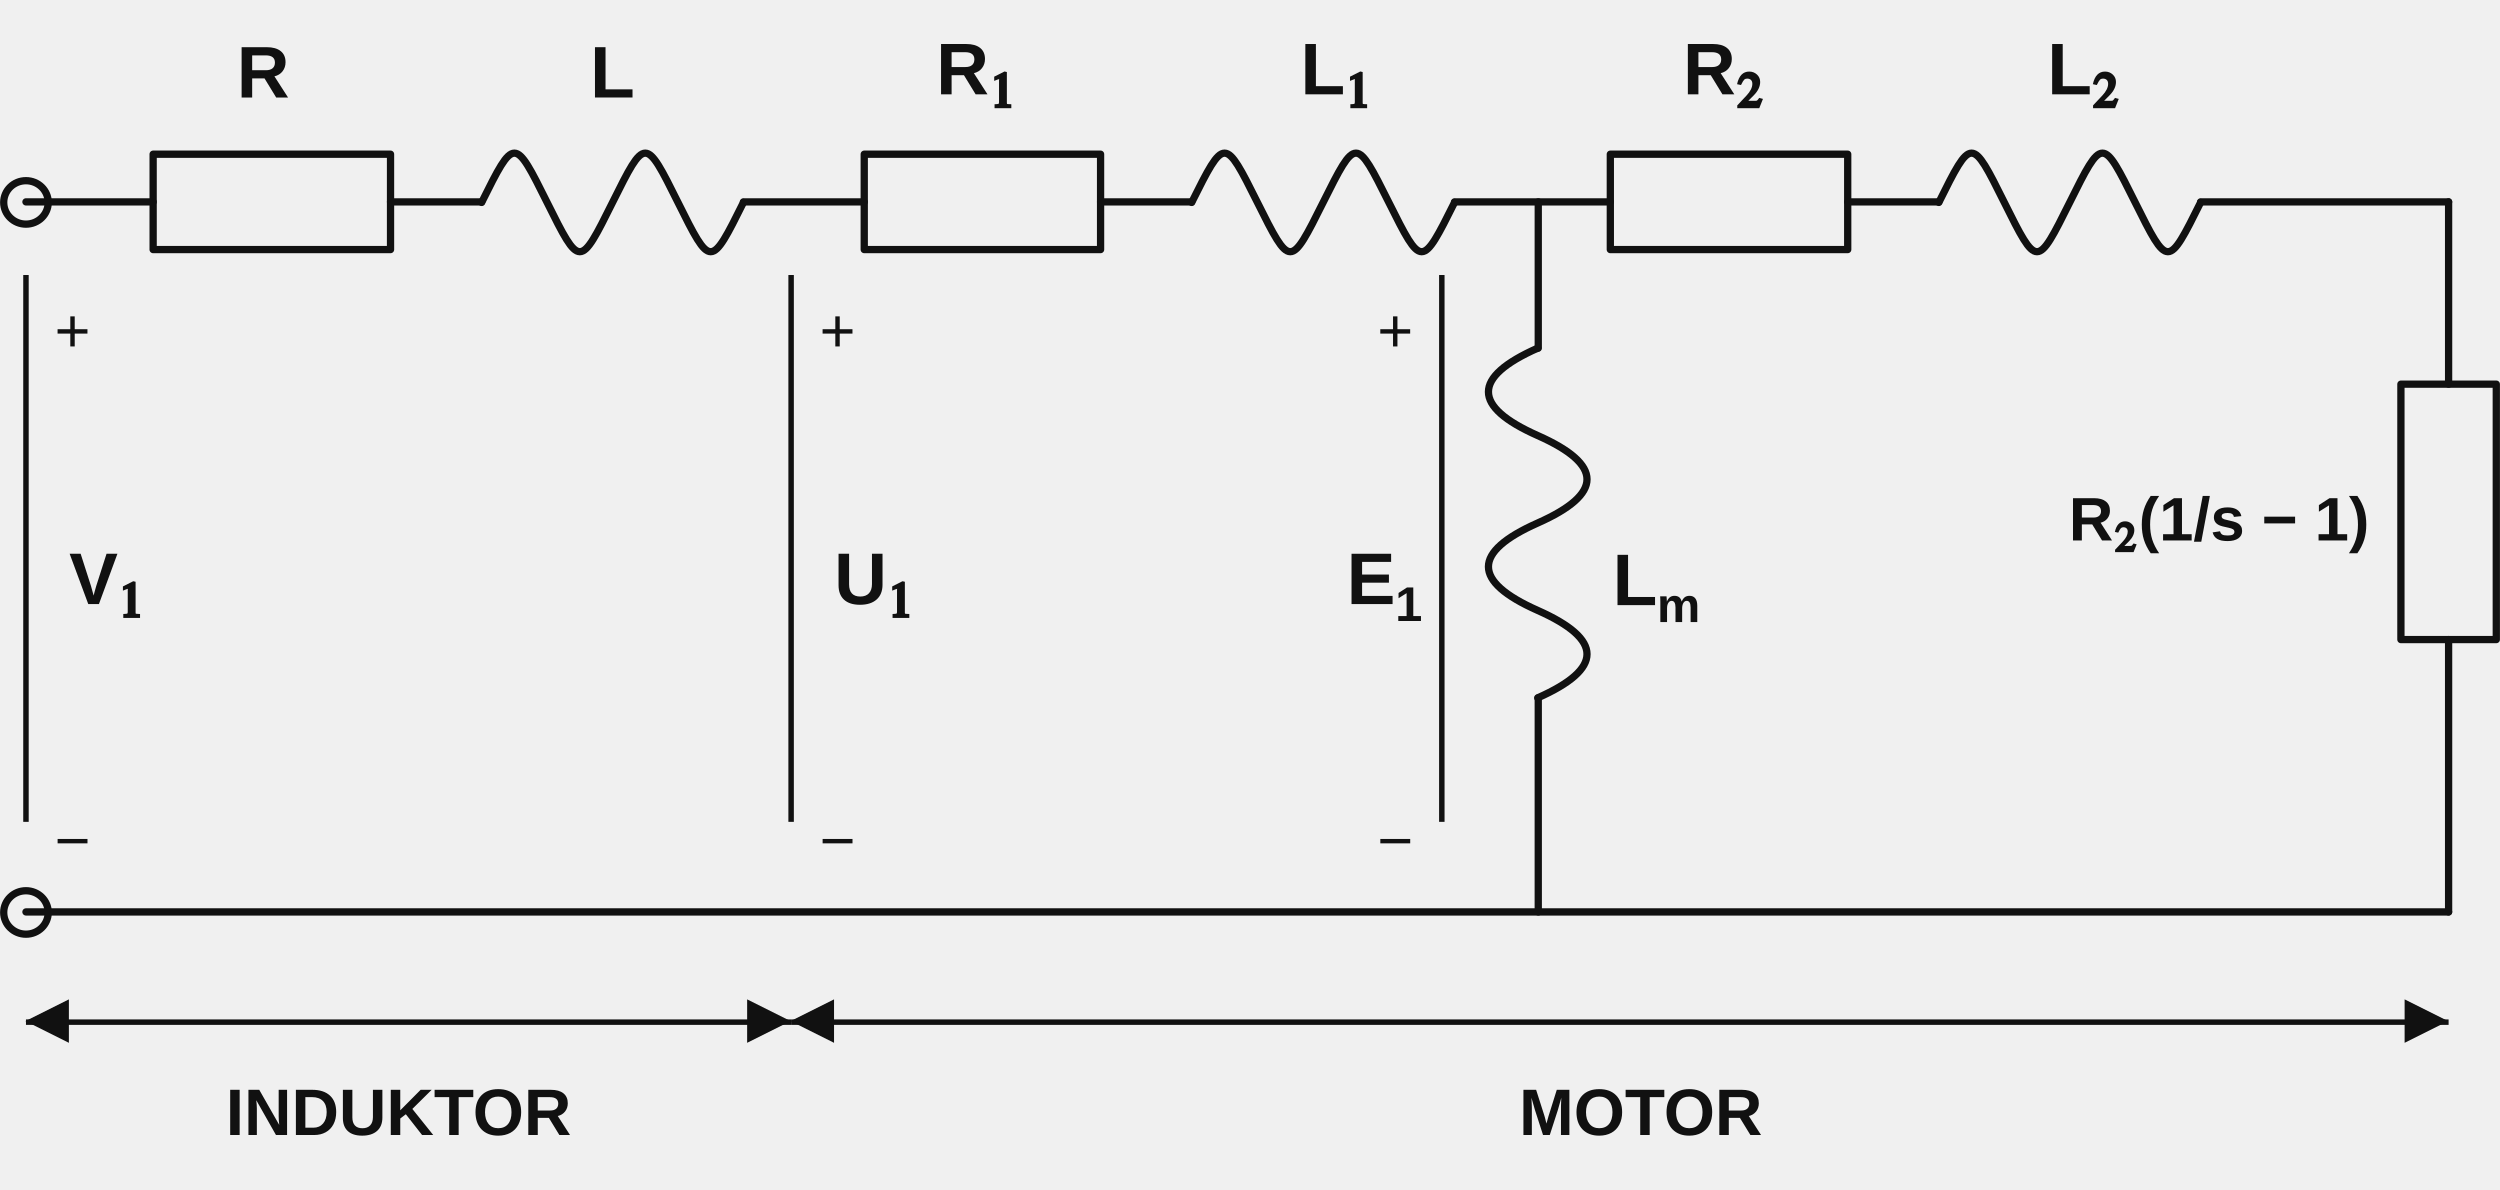
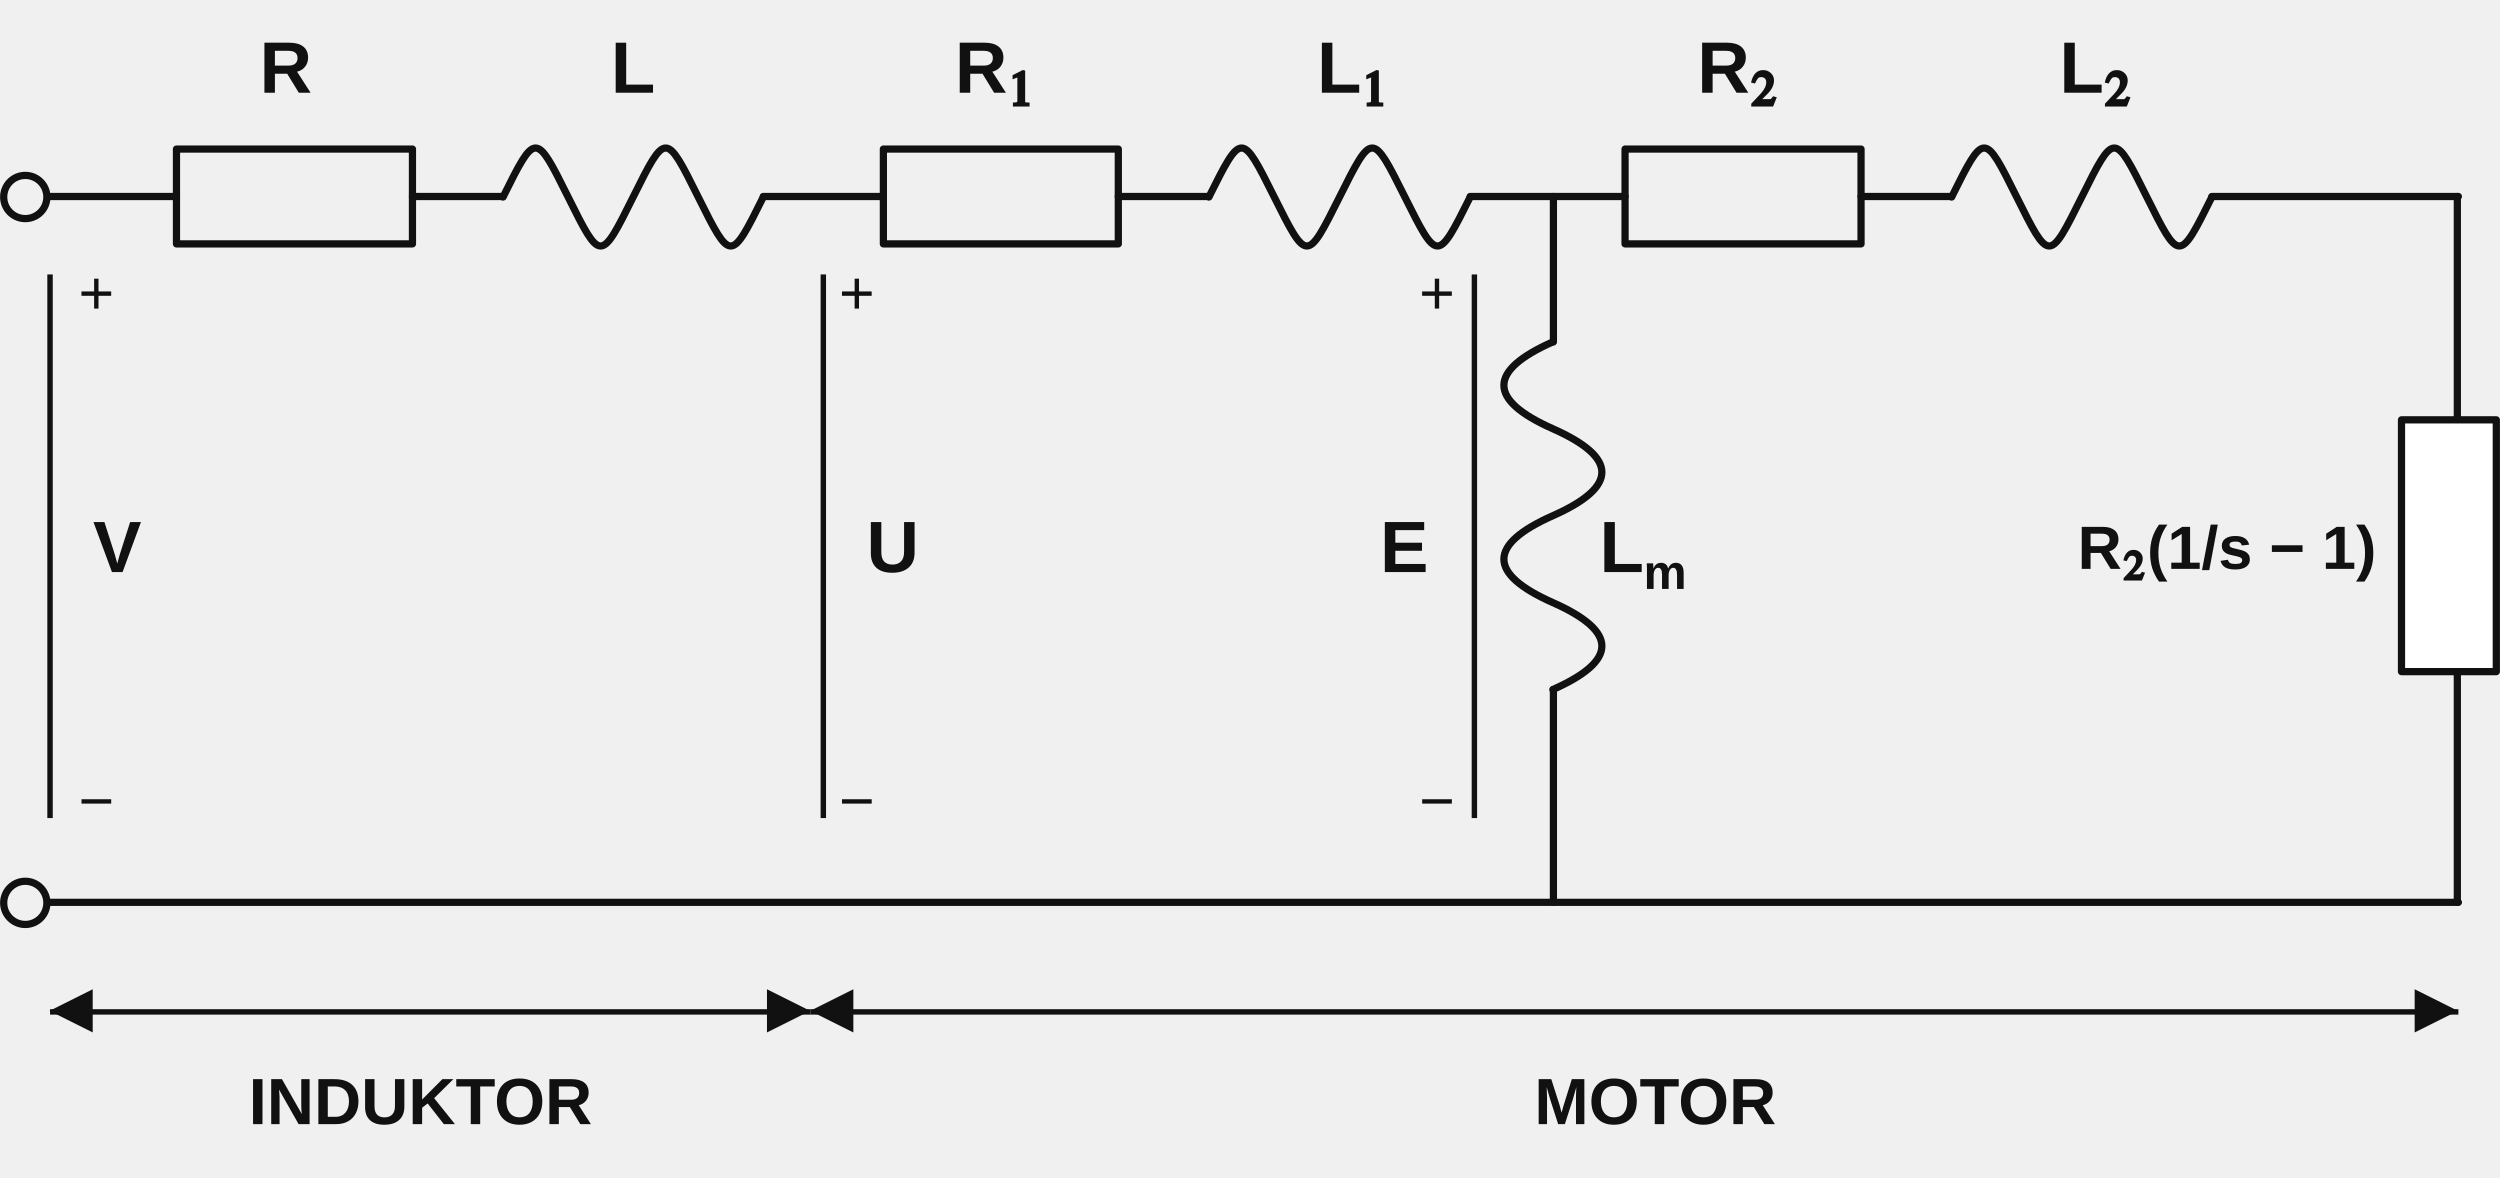
- <svg xmlns="http://www.w3.org/2000/svg" width="2359" height="1122" xml:space="preserve" overflow="hidden">
-   <g transform="translate(-801 -738)">
-     <path d="M804.5 929C804.5 917.678 813.902 908.5 825.5 908.5 837.098 908.5 846.5 917.678 846.5 929 846.5 940.322 837.098 949.5 825.5 949.5 813.902 949.5 804.5 940.322 804.5 929Z" stroke="#111111" stroke-width="6.875" stroke-linecap="round" stroke-linejoin="round" stroke-miterlimit="10" fill="none" fill-rule="evenodd" />
-     <path d="M804.5 1599C804.5 1587.68 813.902 1578.5 825.5 1578.5 837.098 1578.5 846.5 1587.68 846.5 1599 846.5 1610.32 837.098 1619.5 825.5 1619.5 813.902 1619.5 804.5 1610.32 804.5 1599Z" stroke="#111111" stroke-width="6.875" stroke-linecap="round" stroke-linejoin="round" stroke-miterlimit="10" fill="none" fill-rule="evenodd" />
+ <svg xmlns="http://www.w3.org/2000/svg" width="2373" height="1118" xml:space="preserve" overflow="hidden">
+   <g transform="translate(-778 -742)">
+     <path d="M781.5 929C781.5 917.678 790.678 908.5 802 908.5 813.322 908.5 822.5 917.678 822.5 929 822.5 940.322 813.322 949.5 802 949.5 790.678 949.5 781.5 940.322 781.5 929Z" stroke="#111111" stroke-width="6.875" stroke-linecap="round" stroke-linejoin="round" stroke-miterlimit="10" fill="none" fill-rule="evenodd" />
+     <path d="M781.5 1599C781.5 1587.68 790.678 1578.5 802 1578.5 813.322 1578.5 822.5 1587.68 822.5 1599 822.5 1610.32 813.322 1619.5 802 1619.5 790.678 1619.5 781.5 1610.32 781.5 1599Z" stroke="#111111" stroke-width="6.875" stroke-linecap="round" stroke-linejoin="round" stroke-miterlimit="10" fill="none" fill-rule="evenodd" />
    <path d="M825.5 928.5 945.5 928.5" stroke="#111111" stroke-width="6.875" stroke-linecap="round" stroke-linejoin="round" stroke-miterlimit="10" fill="none" fill-rule="evenodd" />
    <rect x="945.5" y="883.5" width="224" height="90" stroke="#111111" stroke-width="6.875" stroke-linecap="round" stroke-linejoin="round" stroke-miterlimit="10" fill="none" />
    <text fill="#111111" font-family="Arial,Arial_MSFontService,sans-serif" font-weight="700" font-size="69" transform="matrix(1 0 0 1 1024.38 830)">R</text>
    <path d="M1169.5 928.5 1255.5 928.5" stroke="#111111" stroke-width="6.875" stroke-linecap="round" stroke-linejoin="round" stroke-miterlimit="10" fill="none" fill-rule="evenodd" />
    <path d="M1255.5 929C1286.37 867 1286.37 867 1317.25 929 1348.12 991 1348.12 991 1379 929 1409.88 867 1409.88 867 1440.75 929 1471.62 991 1471.62 991 1502.5 929" stroke="#111111" stroke-width="6.875" stroke-linecap="round" stroke-linejoin="round" stroke-miterlimit="10" fill="none" fill-rule="evenodd" />
    <text fill="#111111" font-family="Arial,Arial_MSFontService,sans-serif" font-weight="700" font-size="69" transform="matrix(1 0 0 1 1357.81 830)">L</text>
    <path d="M1502.5 928.5 1616.5 928.5" stroke="#111111" stroke-width="6.875" stroke-linecap="round" stroke-linejoin="round" stroke-miterlimit="10" fill="none" fill-rule="evenodd" />
    <rect x="1616.5" y="883.5" width="223" height="90" stroke="#111111" stroke-width="6.875" stroke-linecap="round" stroke-linejoin="round" stroke-miterlimit="10" fill="none" />
-     <text fill="#111111" font-family="Arial,Arial_MSFontService,sans-serif" font-weight="700" font-size="69" transform="matrix(1 0 0 1 1684.37 827)">R</text>
-     <text fill="#111111" font-family="Cambria Math,Cambria Math_MSFontService,sans-serif" font-weight="700" font-size="69" transform="matrix(1 0 0 1 1734.22 827)">₁</text>
+     <text fill="#111111" font-family="Arial,Arial_MSFontService,sans-serif" font-weight="700" font-size="69" transform="matrix(1 0 0 1 1684.37 830)">R</text>
+     <text fill="#111111" font-family="Cambria Math,Cambria Math_MSFontService,sans-serif" font-weight="700" font-size="69" transform="matrix(1 0 0 1 1734.22 830)">₁</text>
    <path d="M1839.5 928.5 1925.5 928.5" stroke="#111111" stroke-width="6.875" stroke-linecap="round" stroke-linejoin="round" stroke-miterlimit="10" fill="none" fill-rule="evenodd" />
    <path d="M1925.5 929C1956.5 867 1956.5 867 1987.5 929 2018.5 991 2018.5 991 2049.5 929 2080.5 867 2080.5 867 2111.5 929 2142.5 991 2142.5 991 2173.5 929" stroke="#111111" stroke-width="6.875" stroke-linecap="round" stroke-linejoin="round" stroke-miterlimit="10" fill="none" fill-rule="evenodd" />
-     <text fill="#111111" font-family="Arial,Arial_MSFontService,sans-serif" font-weight="700" font-size="69" transform="matrix(1 0 0 1 2028.12 827)">L</text>
-     <text fill="#111111" font-family="Cambria Math,Cambria Math_MSFontService,sans-serif" font-weight="700" font-size="69" transform="matrix(1 0 0 1 2069.95 827)">₁</text>
+     <text fill="#111111" font-family="Arial,Arial_MSFontService,sans-serif" font-weight="700" font-size="69" transform="matrix(1 0 0 1 2028.12 830)">L</text>
+     <text fill="#111111" font-family="Cambria Math,Cambria Math_MSFontService,sans-serif" font-weight="700" font-size="69" transform="matrix(1 0 0 1 2069.95 830)">₁</text>
    <path d="M2173.5 928.5 2320.5 928.5" stroke="#111111" stroke-width="6.875" stroke-linecap="round" stroke-linejoin="round" stroke-miterlimit="10" fill="none" fill-rule="evenodd" />
    <rect x="2320.5" y="883.5" width="224" height="90" stroke="#111111" stroke-width="6.875" stroke-linecap="round" stroke-linejoin="round" stroke-miterlimit="10" fill="none" />
-     <text fill="#111111" font-family="Arial,Arial_MSFontService,sans-serif" font-weight="700" font-size="69" transform="matrix(1 0 0 1 2389.06 827)">R</text>
-     <text fill="#111111" font-family="Cambria Math,Cambria Math_MSFontService,sans-serif" font-weight="700" font-size="69" transform="matrix(1 0 0 1 2438.91 827)">₂</text>
+     <text fill="#111111" font-family="Arial,Arial_MSFontService,sans-serif" font-weight="700" font-size="69" transform="matrix(1 0 0 1 2389.06 830)">R</text>
+     <text fill="#111111" font-family="Cambria Math,Cambria Math_MSFontService,sans-serif" font-weight="700" font-size="69" transform="matrix(1 0 0 1 2438.91 830)">₂</text>
    <path d="M2544.5 928.5 2630.5 928.5" stroke="#111111" stroke-width="6.875" stroke-linecap="round" stroke-linejoin="round" stroke-miterlimit="10" fill="none" fill-rule="evenodd" />
    <path d="M2630.5 929C2661.37 867 2661.37 867 2692.25 929 2723.12 991 2723.12 991 2754 929 2784.87 867 2784.87 867 2815.75 929 2846.62 991 2846.62 991 2877.5 929" stroke="#111111" stroke-width="6.875" stroke-linecap="round" stroke-linejoin="round" stroke-miterlimit="10" fill="none" fill-rule="evenodd" />
-     <text fill="#111111" font-family="Arial,Arial_MSFontService,sans-serif" font-weight="700" font-size="69" transform="matrix(1 0 0 1 2732.81 827)">L</text>
-     <text fill="#111111" font-family="Cambria Math,Cambria Math_MSFontService,sans-serif" font-weight="700" font-size="69" transform="matrix(1 0 0 1 2774.64 827)">₂</text>
+     <text fill="#111111" font-family="Arial,Arial_MSFontService,sans-serif" font-weight="700" font-size="69" transform="matrix(1 0 0 1 2732.81 830)">L</text>
+     <text fill="#111111" font-family="Cambria Math,Cambria Math_MSFontService,sans-serif" font-weight="700" font-size="69" transform="matrix(1 0 0 1 2774.64 830)">₂</text>
    <path d="M2877.5 928.5 3111.5 928.5" stroke="#111111" stroke-width="6.875" stroke-linecap="round" stroke-linejoin="round" stroke-miterlimit="10" fill="none" fill-rule="evenodd" />
-     <path d="M3111.5 928.5 3111.5 1100.5" stroke="#111111" stroke-width="6.875" stroke-linecap="round" stroke-linejoin="round" stroke-miterlimit="10" fill="none" fill-rule="evenodd" />
-     <rect x="3066.5" y="1100.5" width="90" height="241" stroke="#111111" stroke-width="6.875" stroke-linecap="round" stroke-linejoin="round" stroke-miterlimit="10" fill="none" />
-     <path d="M3111.5 1341.5 3111.5 1598.5" stroke="#111111" stroke-width="6.875" stroke-linecap="round" stroke-linejoin="round" stroke-miterlimit="10" fill="none" fill-rule="evenodd" />
-     <text fill="#111111" font-family="Arial,Arial_MSFontService,sans-serif" font-weight="700" font-size="58" transform="matrix(1 0 0 1 2753.21 1248)">R</text>
-     <text fill="#111111" font-family="Cambria Math,Cambria Math_MSFontService,sans-serif" font-weight="700" font-size="58" transform="matrix(1 0 0 1 2795.61 1248)">₂</text>
-     <text fill="#111111" font-family="Arial,Arial_MSFontService,sans-serif" font-weight="700" font-size="58" transform="matrix(1 0 0 1 2819.1 1248)">(1/s − 1)</text>
+     <text fill="#111111" font-family="Arial,Arial_MSFontService,sans-serif" font-weight="700" font-size="58" transform="matrix(1 0 0 1 2750.13 1282)">R</text>
+     <text fill="#111111" font-family="Cambria Math,Cambria Math_MSFontService,sans-serif" font-weight="700" font-size="58" transform="matrix(1 0 0 1 2792.52 1282)">₂</text>
+     <text fill="#111111" font-family="Arial,Arial_MSFontService,sans-serif" font-weight="700" font-size="58" transform="matrix(1 0 0 1 2816.01 1282)">(1/s − 1)</text>
    <path d="M825.5 1598.5 3111.5 1598.5" stroke="#111111" stroke-width="6.875" stroke-linecap="round" stroke-linejoin="round" stroke-miterlimit="10" fill="none" fill-rule="evenodd" />
    <path d="M2252.5 928.5 2252.5 1066.5" stroke="#111111" stroke-width="6.875" stroke-linecap="round" stroke-linejoin="round" stroke-miterlimit="10" fill="none" fill-rule="evenodd" />
    <path d="M2252 1066.5C2190 1094 2190 1121.5 2252 1149 2314 1176.5 2314 1204 2252 1231.5 2190 1259 2190 1286.5 2252 1314 2314 1341.5 2314 1369 2252 1396.5" stroke="#111111" stroke-width="6.875" stroke-linecap="round" stroke-linejoin="round" stroke-miterlimit="10" fill="none" fill-rule="evenodd" />
    <path d="M2252.5 1396.5 2252.5 1598.5" stroke="#111111" stroke-width="6.875" stroke-linecap="round" stroke-linejoin="round" stroke-miterlimit="10" fill="none" fill-rule="evenodd" />
-     <text fill="#111111" font-family="Arial,Arial_MSFontService,sans-serif" font-weight="700" font-size="69" transform="matrix(1 0 0 1 2322.67 1309)">L</text>
-     <text fill="#111111" font-family="Arial,Arial_MSFontService,sans-serif" font-weight="700" font-size="46" transform="matrix(1 0 0 1 2364.49 1325)">m</text>
-     <path d="M825.5 997.5 825.5 1513.5" stroke="#111111" stroke-width="5.156" stroke-miterlimit="8" fill="none" fill-rule="evenodd" />
-     <text fill="#111111" font-family="Arial,Arial_MSFontService,sans-serif" font-weight="400" font-size="58" transform="matrix(1 0 0 1 852.5 1070)">+</text>
-     <text fill="#111111" font-family="Arial,Arial_MSFontService,sans-serif" font-weight="400" font-size="58" transform="matrix(1 0 0 1 852.5 1551)">−</text>
-     <text fill="#111111" font-family="Arial,Arial_MSFontService,sans-serif" font-weight="700" font-size="69" transform="matrix(1 0 0 1 866.25 1308)">V</text>
-     <text fill="#111111" font-family="Cambria Math,Cambria Math_MSFontService,sans-serif" font-weight="700" font-size="69" transform="matrix(1 0 0 1 912.083 1308)">₁</text>
-     <path d="M1547.5 997.5 1547.5 1513.5" stroke="#111111" stroke-width="5.156" stroke-miterlimit="8" fill="none" fill-rule="evenodd" />
-     <text fill="#111111" font-family="Arial,Arial_MSFontService,sans-serif" font-weight="400" font-size="58" transform="matrix(1 0 0 1 1574.37 1070)">+</text>
-     <text fill="#111111" font-family="Arial,Arial_MSFontService,sans-serif" font-weight="400" font-size="58" transform="matrix(1 0 0 1 1574.37 1551)">−</text>
-     <text fill="#111111" font-family="Arial,Arial_MSFontService,sans-serif" font-weight="700" font-size="69" transform="matrix(1 0 0 1 1588.12 1308)">U</text>
-     <text fill="#111111" font-family="Cambria Math,Cambria Math_MSFontService,sans-serif" font-weight="700" font-size="69" transform="matrix(1 0 0 1 1637.97 1308)">₁</text>
-     <path d="M2161.5 997.5 2161.5 1513.5" stroke="#111111" stroke-width="5.156" stroke-miterlimit="8" fill="none" fill-rule="evenodd" />
-     <text fill="#111111" font-family="Arial,Arial_MSFontService,sans-serif" font-weight="400" font-size="58" transform="matrix(1 0 0 1 2100.62 1070)">+</text>
-     <text fill="#111111" font-family="Arial,Arial_MSFontService,sans-serif" font-weight="400" font-size="58" transform="matrix(1 0 0 1 2100.62 1551)">−</text>
-     <text fill="#111111" font-family="Arial,Arial_MSFontService,sans-serif" font-weight="700" font-size="69" transform="matrix(1 0 0 1 2071.7 1308)">E</text>
-     <text fill="#111111" font-family="Arial,Arial_MSFontService,sans-serif" font-weight="700" font-size="46" transform="matrix(1 0 0 1 2117.53 1324)">1</text>
+     <text fill="#111111" font-family="Arial,Arial_MSFontService,sans-serif" font-weight="700" font-size="69" transform="matrix(1 0 0 1 2296.25 1285)">L</text>
+     <text fill="#111111" font-family="Arial,Arial_MSFontService,sans-serif" font-weight="700" font-size="46" transform="matrix(1 0 0 1 2338.07 1301)">m</text>
+     <text fill="#111111" font-family="Arial,Arial_MSFontService,sans-serif" font-weight="400" font-size="58" transform="matrix(1 0 0 1 852.5 1040)">+</text>
+     <text fill="#111111" font-family="Arial,Arial_MSFontService,sans-serif" font-weight="400" font-size="58" transform="matrix(1 0 0 1 852.5 1522)">−</text>
+     <text fill="#111111" font-family="Arial,Arial_MSFontService,sans-serif" font-weight="400" font-size="58" transform="matrix(1 0 0 1 1574.37 1040)">+</text>
+     <text fill="#111111" font-family="Arial,Arial_MSFontService,sans-serif" font-weight="400" font-size="58" transform="matrix(1 0 0 1 1574.37 1522)">−</text>
+     <text fill="#111111" font-family="Arial,Arial_MSFontService,sans-serif" font-weight="400" font-size="58" transform="matrix(1 0 0 1 2125.06 1040)">+</text>
+     <text fill="#111111" font-family="Arial,Arial_MSFontService,sans-serif" font-weight="400" font-size="58" transform="matrix(1 0 0 1 2125.06 1522)">−</text>
+     <path d="M825.5 1002.5 825.5 1518.5" stroke="#111111" stroke-width="5.156" stroke-miterlimit="8" fill="none" fill-rule="evenodd" />
+     <text fill="#111111" font-family="Arial,Arial_MSFontService,sans-serif" font-weight="700" font-size="69" transform="matrix(1 0 0 1 866.25 1285)">V</text>
+     <path d="M1559.5 1002.5 1559.5 1518.5" stroke="#111111" stroke-width="5.156" stroke-miterlimit="8" fill="none" fill-rule="evenodd" />
+     <text fill="#111111" font-family="Arial,Arial_MSFontService,sans-serif" font-weight="700" font-size="69" transform="matrix(1 0 0 1 1600.48 1285)">U</text>
+     <path d="M2177.5 1002.5 2177.5 1518.5" stroke="#111111" stroke-width="5.156" stroke-miterlimit="8" fill="none" fill-rule="evenodd" />
+     <text fill="#111111" font-family="Arial,Arial_MSFontService,sans-serif" font-weight="700" font-size="69" transform="matrix(1 0 0 1 2087.88 1285)">E</text>
    <path d="M825.5 1702.5 1547.5 1702.5" stroke="#111111" stroke-width="5.156" stroke-miterlimit="8" fill="none" fill-rule="evenodd" />
    <path d="M825 1701.5 866 1681 866 1722Z" fill="#111111" fill-rule="evenodd" />
    <path d="M1547 1701.5 1506 1681 1506 1722Z" fill="#111111" fill-rule="evenodd" />
    <text fill="#111111" font-family="Arial,Arial_MSFontService,sans-serif" font-weight="700" font-size="62" transform="matrix(1 0 0 1 1014.06 1809)">INDUKTOR</text>
    <path d="M1547.5 1702.5 3111.5 1702.5" stroke="#111111" stroke-width="5.156" stroke-miterlimit="8" fill="none" fill-rule="evenodd" />
    <path d="M1547 1701.5 1588 1681 1588 1722Z" fill="#111111" fill-rule="evenodd" />
    <path d="M3111 1701.5 3070 1681 3070 1722Z" fill="#111111" fill-rule="evenodd" />
    <text fill="#111111" font-family="Arial,Arial_MSFontService,sans-serif" font-weight="700" font-size="62" transform="matrix(1 0 0 1 2234.37 1809)">MOTOR</text>
+     <path d="M0 0 0 670" stroke="#111111" stroke-width="6.875" stroke-linecap="round" stroke-linejoin="round" stroke-miterlimit="10" fill="none" fill-rule="evenodd" transform="matrix(-1 0 0 1 3110.5 928.5)" />
+     <rect x="3057.5" y="1140.5" width="90" height="239" stroke="#111111" stroke-width="6.875" stroke-linecap="round" stroke-linejoin="round" stroke-miterlimit="10" fill="#FFFFFF" />
  </g>
</svg>
